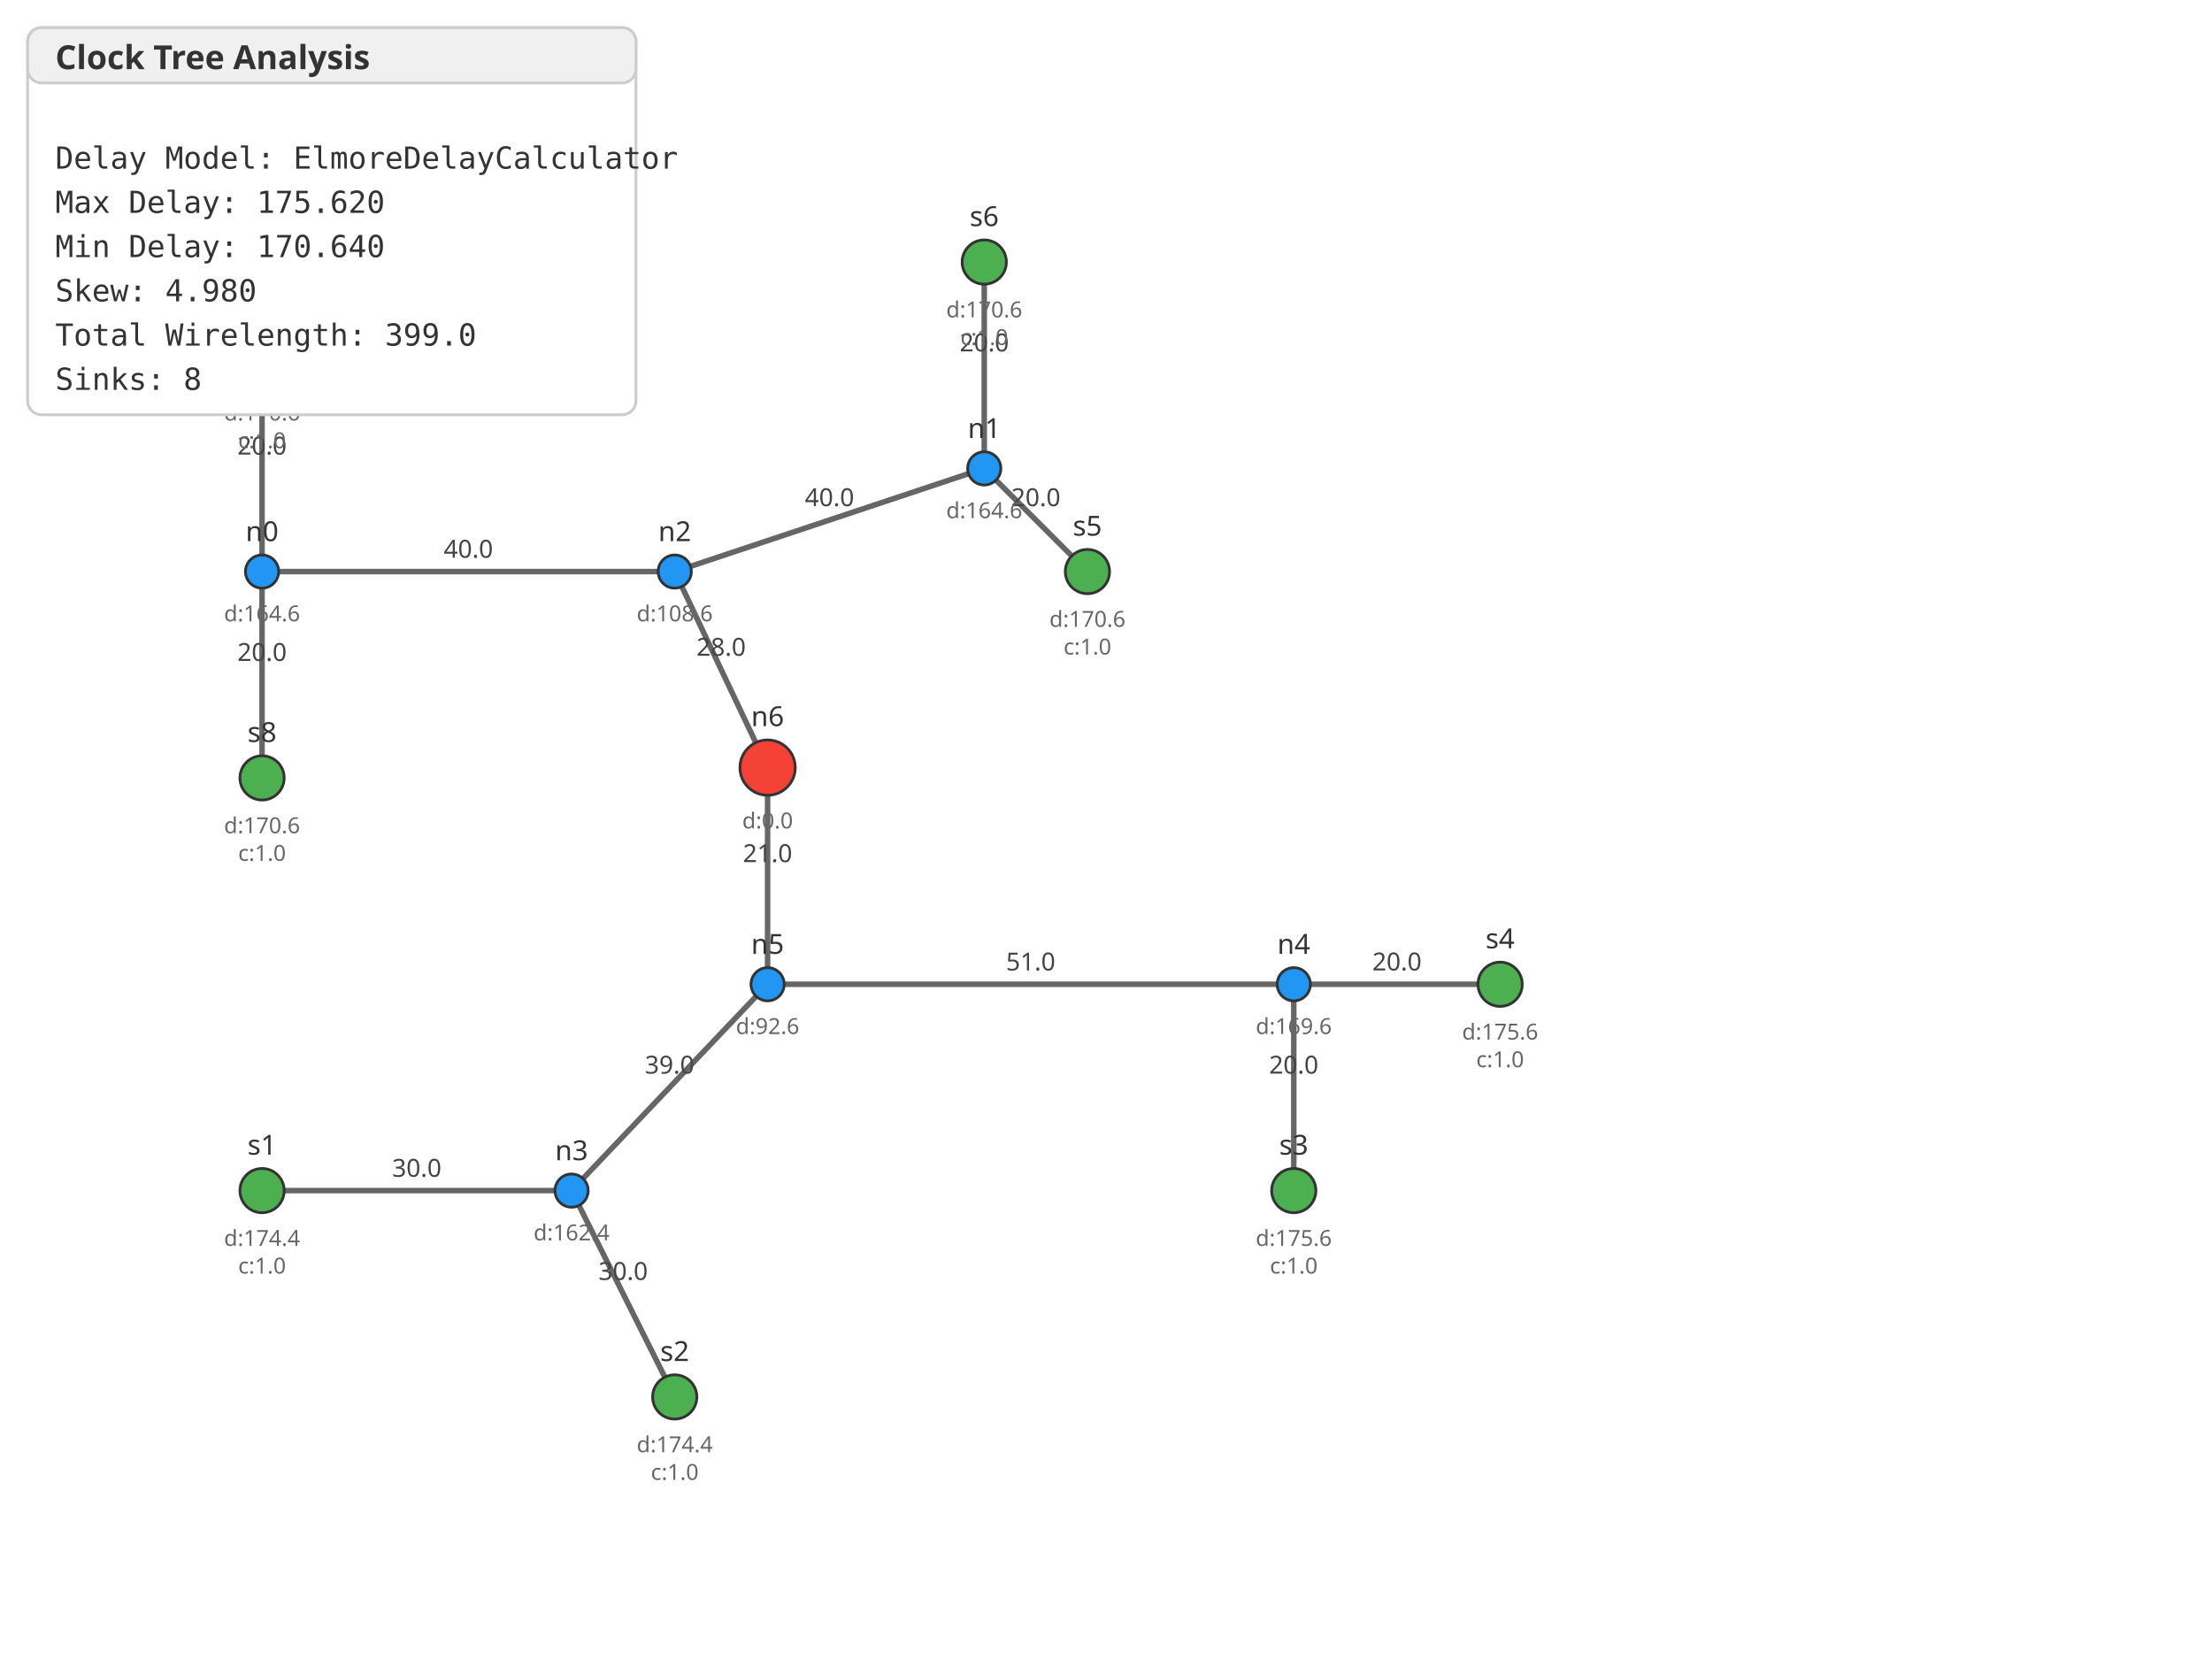
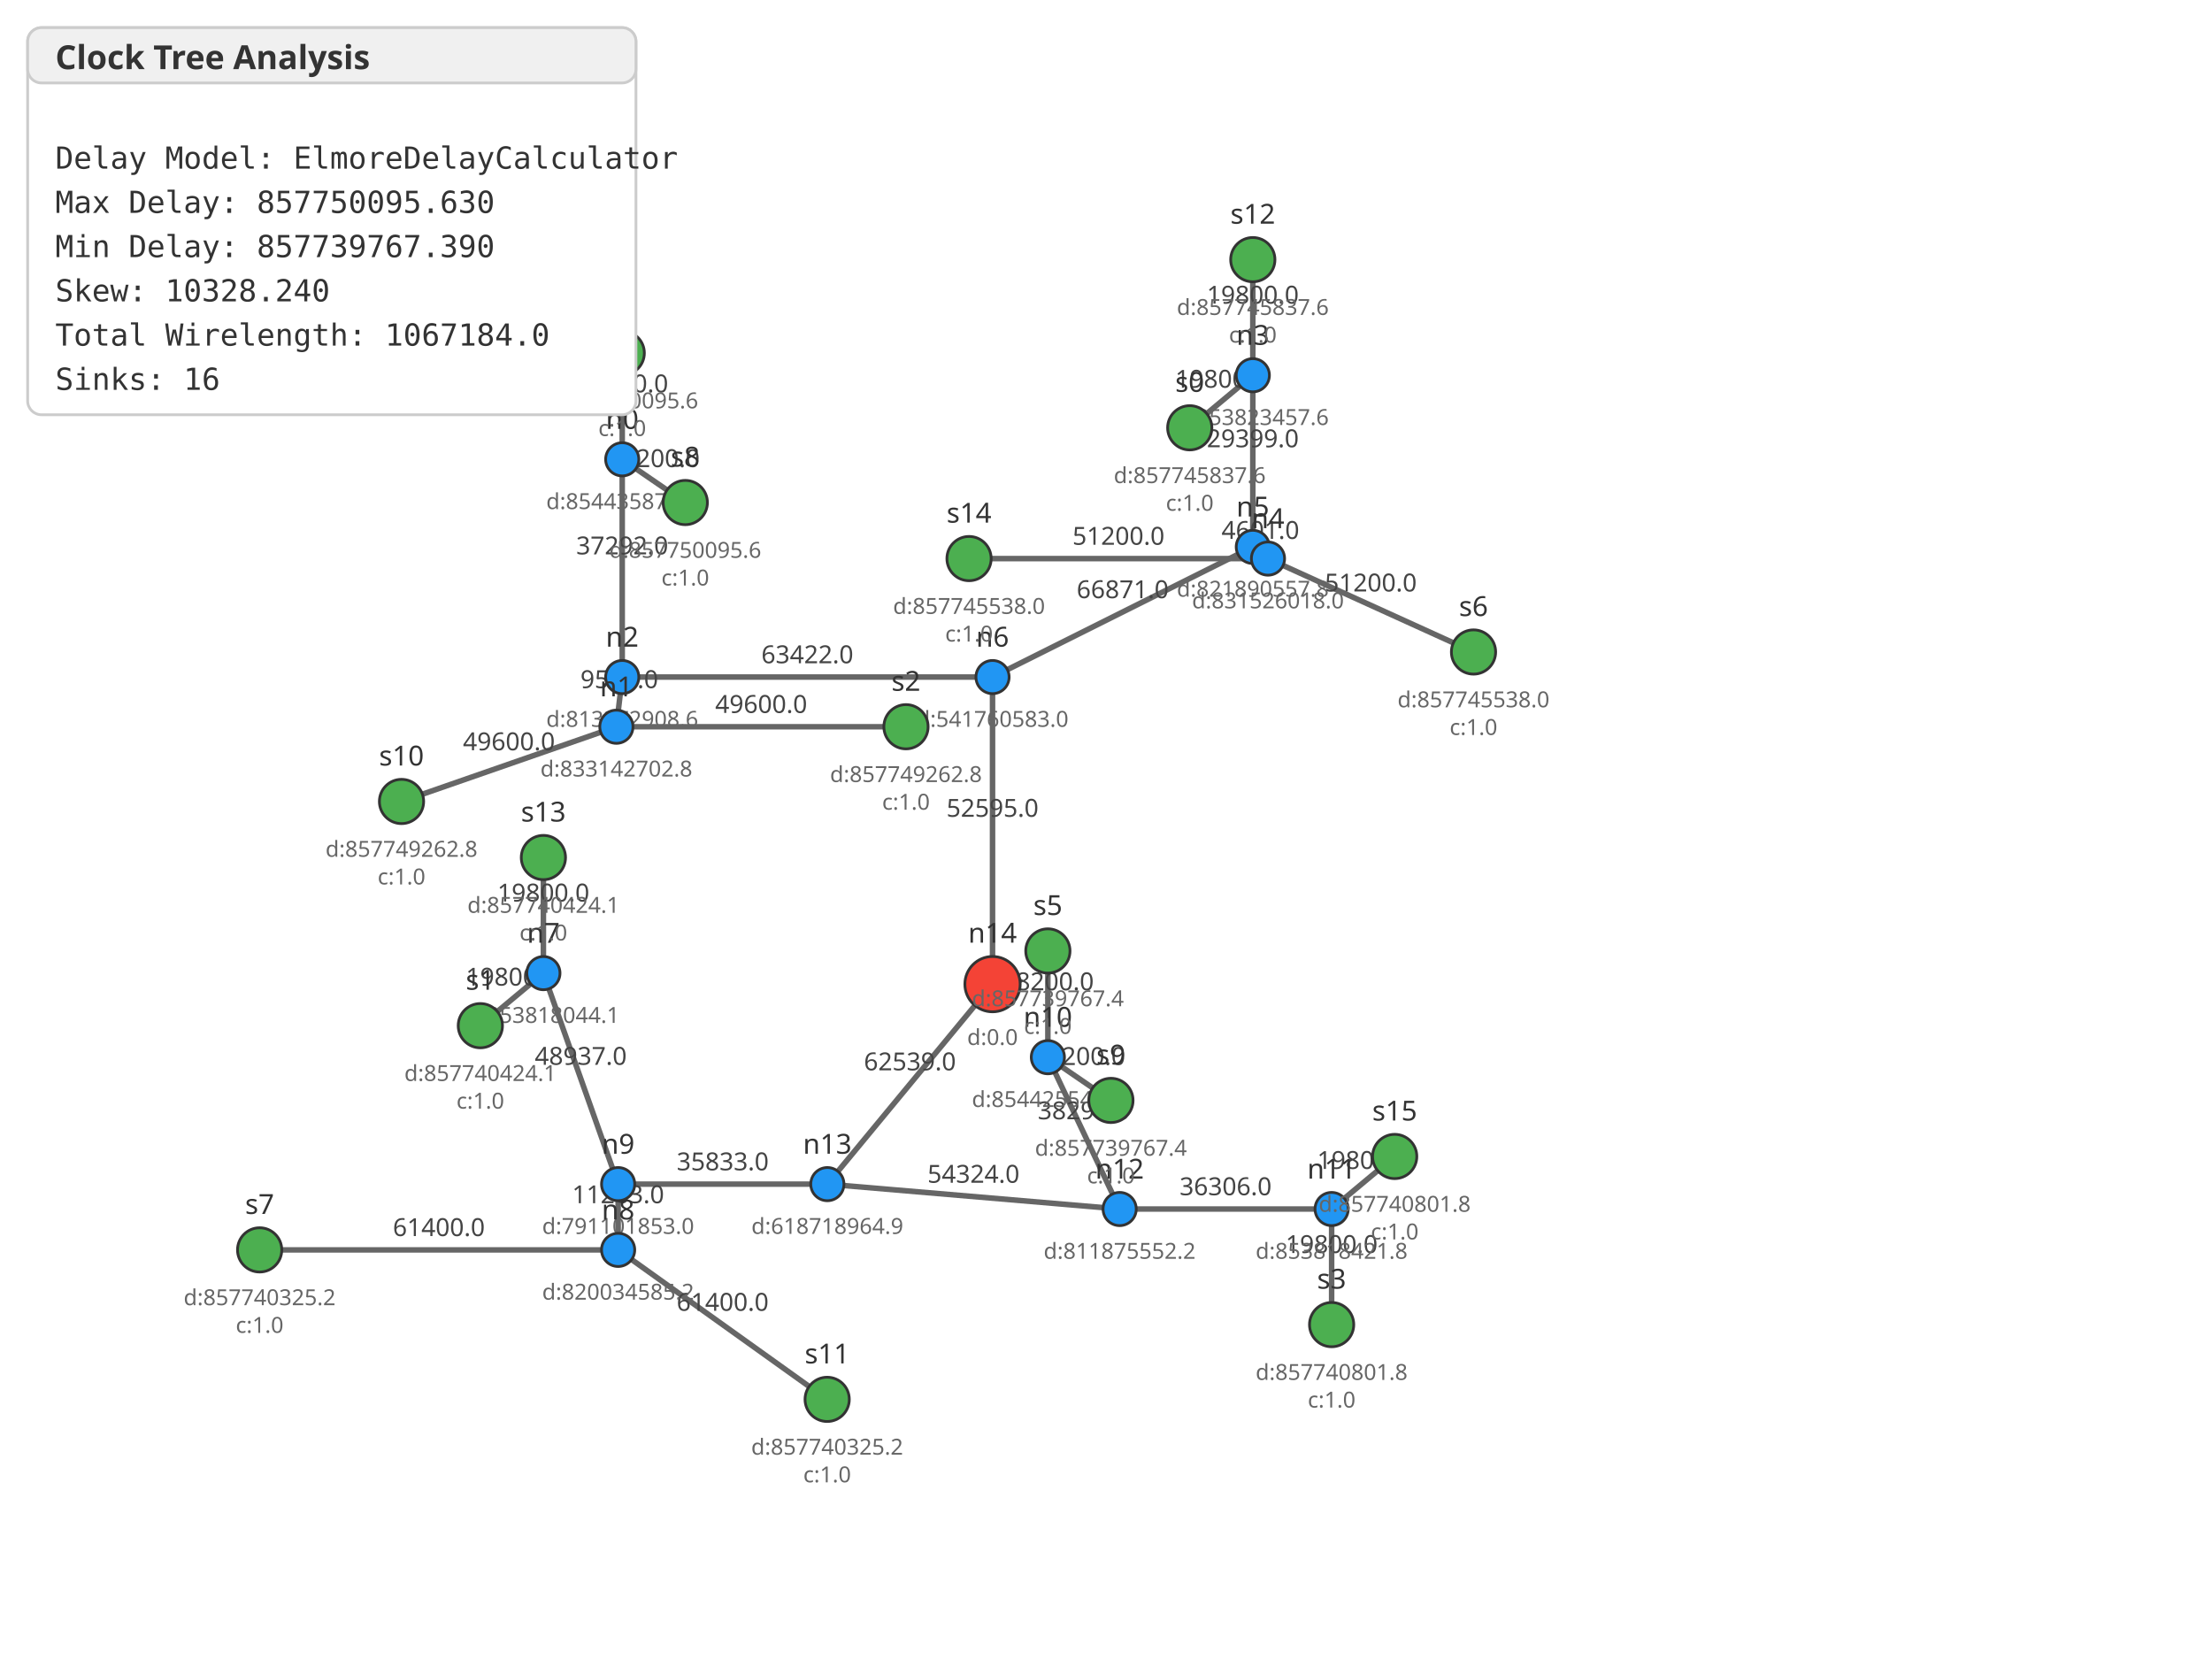
<svg xmlns="http://www.w3.org/2000/svg" width="800" height="600">
  <style>
  .node-label { font: 10px sans-serif; fill: #333; }
  .delay-label { font: 8px sans-serif; fill: #666; }
  .wire-label { font: 9px sans-serif; fill: #444; }
  .analysis-label { font: 12px sans-serif; fill: #333; }
</style>
  <rect width="100%" height="100%" fill="white" />
  <g class="clock-tree">
-     <line x1="277.612" y1="277.612" x2="244.03" y2="206.716" stroke="#666666" stroke-width="2" stroke-linecap="round" />
-     <text x="260.821" y="237.164" class="wire-label" text-anchor="middle">28.0</text>
-     <line x1="244.03" y1="206.716" x2="94.776" y2="206.716" stroke="#666666" stroke-width="2" stroke-linecap="round" />
-     <text x="169.403" y="201.716" class="wire-label" text-anchor="middle">40.0</text>
-     <line x1="94.776" y1="206.716" x2="94.776" y2="132.09" stroke="#666666" stroke-width="2" stroke-linecap="round" />
-     <text x="94.776" y="164.403" class="wire-label" text-anchor="middle">20.0</text>
-     <line x1="94.776" y1="206.716" x2="94.776" y2="281.343" stroke="#666666" stroke-width="2" stroke-linecap="round" />
-     <text x="94.776" y="239.03" class="wire-label" text-anchor="middle">20.0</text>
-     <line x1="244.03" y1="206.716" x2="355.97" y2="169.403" stroke="#666666" stroke-width="2" stroke-linecap="round" />
-     <text x="300.0" y="183.06" class="wire-label" text-anchor="middle">40.0</text>
-     <line x1="355.97" y1="169.403" x2="355.97" y2="94.776" stroke="#666666" stroke-width="2" stroke-linecap="round" />
-     <text x="355.97" y="127.09" class="wire-label" text-anchor="middle">20.0</text>
-     <line x1="355.97" y1="169.403" x2="393.284" y2="206.716" stroke="#666666" stroke-width="2" stroke-linecap="round" />
-     <text x="374.627" y="183.06" class="wire-label" text-anchor="middle">20.0</text>
-     <line x1="277.612" y1="277.612" x2="277.612" y2="355.97" stroke="#666666" stroke-width="2" stroke-linecap="round" />
-     <text x="277.612" y="311.791" class="wire-label" text-anchor="middle">21.0</text>
-     <line x1="277.612" y1="355.97" x2="206.716" y2="430.597" stroke="#666666" stroke-width="2" stroke-linecap="round" />
-     <text x="242.164" y="388.284" class="wire-label" text-anchor="middle">39.0</text>
-     <line x1="206.716" y1="430.597" x2="94.776" y2="430.597" stroke="#666666" stroke-width="2" stroke-linecap="round" />
-     <text x="150.746" y="425.597" class="wire-label" text-anchor="middle">30.0</text>
-     <line x1="206.716" y1="430.597" x2="244.03" y2="505.224" stroke="#666666" stroke-width="2" stroke-linecap="round" />
-     <text x="225.373" y="462.91" class="wire-label" text-anchor="middle">30.0</text>
-     <line x1="277.612" y1="355.97" x2="467.91" y2="355.97" stroke="#666666" stroke-width="2" stroke-linecap="round" />
-     <text x="372.761" y="350.97" class="wire-label" text-anchor="middle">51.0</text>
-     <line x1="467.91" y1="355.97" x2="542.537" y2="355.97" stroke="#666666" stroke-width="2" stroke-linecap="round" />
-     <text x="505.224" y="350.97" class="wire-label" text-anchor="middle">20.0</text>
-     <line x1="467.91" y1="355.97" x2="467.91" y2="430.597" stroke="#666666" stroke-width="2" stroke-linecap="round" />
-     <text x="467.91" y="388.284" class="wire-label" text-anchor="middle">20.0</text>
-     <circle cx="277.612" cy="277.612" r="10" fill="#F44336" stroke="#333" stroke-width="1" />
-     <text x="277.612" y="262.612" class="node-label" text-anchor="middle">n6</text>
-     <text x="277.612" y="299.612" class="delay-label" text-anchor="middle">d:0.0</text>
-     <circle cx="244.03" cy="206.716" r="6" fill="#2196F3" stroke="#333" stroke-width="1" />
-     <text x="244.03" y="195.716" class="node-label" text-anchor="middle">n2</text>
-     <text x="244.03" y="224.716" class="delay-label" text-anchor="middle">d:108.6</text>
-     <circle cx="94.776" cy="206.716" r="6" fill="#2196F3" stroke="#333" stroke-width="1" />
-     <text x="94.776" y="195.716" class="node-label" text-anchor="middle">n0</text>
-     <text x="94.776" y="224.716" class="delay-label" text-anchor="middle">d:164.6</text>
-     <circle cx="94.776" cy="132.09" r="8" fill="#4CAF50" stroke="#333" stroke-width="1" />
-     <text x="94.776" y="119.09" class="node-label" text-anchor="middle">s7</text>
-     <text x="94.776" y="152.09" class="delay-label" text-anchor="middle">d:170.6</text>
-     <text x="94.776" y="162.09" class="delay-label" text-anchor="middle">c:1.0</text>
-     <circle cx="94.776" cy="281.343" r="8" fill="#4CAF50" stroke="#333" stroke-width="1" />
-     <text x="94.776" y="268.343" class="node-label" text-anchor="middle">s8</text>
-     <text x="94.776" y="301.343" class="delay-label" text-anchor="middle">d:170.6</text>
-     <text x="94.776" y="311.343" class="delay-label" text-anchor="middle">c:1.0</text>
-     <circle cx="355.97" cy="169.403" r="6" fill="#2196F3" stroke="#333" stroke-width="1" />
-     <text x="355.97" y="158.403" class="node-label" text-anchor="middle">n1</text>
-     <text x="355.97" y="187.403" class="delay-label" text-anchor="middle">d:164.6</text>
-     <circle cx="355.97" cy="94.776" r="8" fill="#4CAF50" stroke="#333" stroke-width="1" />
-     <text x="355.97" y="81.776" class="node-label" text-anchor="middle">s6</text>
-     <text x="355.97" y="114.776" class="delay-label" text-anchor="middle">d:170.6</text>
-     <text x="355.97" y="124.776" class="delay-label" text-anchor="middle">c:1.0</text>
-     <circle cx="393.284" cy="206.716" r="8" fill="#4CAF50" stroke="#333" stroke-width="1" />
-     <text x="393.284" y="193.716" class="node-label" text-anchor="middle">s5</text>
-     <text x="393.284" y="226.716" class="delay-label" text-anchor="middle">d:170.6</text>
-     <text x="393.284" y="236.716" class="delay-label" text-anchor="middle">c:1.0</text>
-     <circle cx="277.612" cy="355.97" r="6" fill="#2196F3" stroke="#333" stroke-width="1" />
-     <text x="277.612" y="344.97" class="node-label" text-anchor="middle">n5</text>
-     <text x="277.612" y="373.97" class="delay-label" text-anchor="middle">d:92.6</text>
-     <circle cx="206.716" cy="430.597" r="6" fill="#2196F3" stroke="#333" stroke-width="1" />
-     <text x="206.716" y="419.597" class="node-label" text-anchor="middle">n3</text>
-     <text x="206.716" y="448.597" class="delay-label" text-anchor="middle">d:162.4</text>
-     <circle cx="94.776" cy="430.597" r="8" fill="#4CAF50" stroke="#333" stroke-width="1" />
-     <text x="94.776" y="417.597" class="node-label" text-anchor="middle">s1</text>
-     <text x="94.776" y="450.597" class="delay-label" text-anchor="middle">d:174.4</text>
-     <text x="94.776" y="460.597" class="delay-label" text-anchor="middle">c:1.0</text>
-     <circle cx="244.03" cy="505.224" r="8" fill="#4CAF50" stroke="#333" stroke-width="1" />
-     <text x="244.03" y="492.224" class="node-label" text-anchor="middle">s2</text>
-     <text x="244.03" y="525.224" class="delay-label" text-anchor="middle">d:174.4</text>
-     <text x="244.03" y="535.224" class="delay-label" text-anchor="middle">c:1.0</text>
-     <circle cx="467.91" cy="355.97" r="6" fill="#2196F3" stroke="#333" stroke-width="1" />
-     <text x="467.91" y="344.97" class="node-label" text-anchor="middle">n4</text>
-     <text x="467.91" y="373.97" class="delay-label" text-anchor="middle">d:169.6</text>
-     <circle cx="542.537" cy="355.97" r="8" fill="#4CAF50" stroke="#333" stroke-width="1" />
-     <text x="542.537" y="342.97" class="node-label" text-anchor="middle">s4</text>
-     <text x="542.537" y="375.97" class="delay-label" text-anchor="middle">d:175.6</text>
-     <text x="542.537" y="385.97" class="delay-label" text-anchor="middle">c:1.0</text>
-     <circle cx="467.91" cy="430.597" r="8" fill="#4CAF50" stroke="#333" stroke-width="1" />
-     <text x="467.91" y="417.597" class="node-label" text-anchor="middle">s3</text>
-     <text x="467.91" y="450.597" class="delay-label" text-anchor="middle">d:175.6</text>
-     <text x="467.91" y="460.597" class="delay-label" text-anchor="middle">c:1.0</text>
+     <line x1="358.962" y1="355.932" x2="358.962" y2="244.869" stroke="#666666" stroke-width="2" stroke-linecap="round" />
+     <text x="358.962" y="295.4" class="wire-label" text-anchor="middle">52595.0</text>
+     <line x1="358.962" y1="244.869" x2="225.036" y2="244.869" stroke="#666666" stroke-width="2" stroke-linecap="round" />
+     <text x="291.999" y="239.869" class="wire-label" text-anchor="middle">63422.0</text>
+     <line x1="225.036" y1="244.869" x2="225.036" y2="166.12" stroke="#666666" stroke-width="2" stroke-linecap="round" />
+     <text x="225.036" y="200.495" class="wire-label" text-anchor="middle">37292.0</text>
+     <line x1="225.036" y1="166.12" x2="225.036" y2="127.688" stroke="#666666" stroke-width="2" stroke-linecap="round" />
+     <text x="225.036" y="141.904" class="wire-label" text-anchor="middle">18200.0</text>
+     <line x1="225.036" y1="166.12" x2="247.842" y2="181.747" stroke="#666666" stroke-width="2" stroke-linecap="round" />
+     <text x="236.439" y="168.934" class="wire-label" text-anchor="middle">18200.0</text>
+     <line x1="225.036" y1="244.869" x2="222.924" y2="262.835" stroke="#666666" stroke-width="2" stroke-linecap="round" />
+     <text x="223.98" y="248.852" class="wire-label" text-anchor="middle">9508.0</text>
+     <line x1="222.924" y1="262.835" x2="145.215" y2="289.864" stroke="#666666" stroke-width="2" stroke-linecap="round" />
+     <text x="184.07" y="271.349" class="wire-label" text-anchor="middle">49600.0</text>
+     <line x1="222.924" y1="262.835" x2="327.663" y2="262.835" stroke="#666666" stroke-width="2" stroke-linecap="round" />
+     <text x="275.294" y="257.835" class="wire-label" text-anchor="middle">49600.0</text>
+     <line x1="358.962" y1="244.869" x2="453.096" y2="197.793" stroke="#666666" stroke-width="2" stroke-linecap="round" />
+     <text x="406.029" y="216.331" class="wire-label" text-anchor="middle">66871.0</text>
+     <line x1="453.096" y1="197.793" x2="453.096" y2="135.712" stroke="#666666" stroke-width="2" stroke-linecap="round" />
+     <text x="453.096" y="161.753" class="wire-label" text-anchor="middle">29399.0</text>
+     <line x1="453.096" y1="135.712" x2="430.29" y2="154.717" stroke="#666666" stroke-width="2" stroke-linecap="round" />
+     <text x="441.693" y="140.215" class="wire-label" text-anchor="middle">19800.0</text>
+     <line x1="453.096" y1="135.712" x2="453.096" y2="93.902" stroke="#666666" stroke-width="2" stroke-linecap="round" />
+     <text x="453.096" y="109.807" class="wire-label" text-anchor="middle">19800.0</text>
+     <line x1="453.096" y1="197.793" x2="458.586" y2="202.019" stroke="#666666" stroke-width="2" stroke-linecap="round" />
+     <text x="455.841" y="194.906" class="wire-label" text-anchor="middle">4601.0</text>
+     <line x1="458.586" y1="202.019" x2="350.469" y2="202.019" stroke="#666666" stroke-width="2" stroke-linecap="round" />
+     <text x="404.527" y="197.019" class="wire-label" text-anchor="middle">51200.0</text>
+     <line x1="458.586" y1="202.019" x2="532.917" y2="235.805" stroke="#666666" stroke-width="2" stroke-linecap="round" />
+     <text x="495.751" y="213.912" class="wire-label" text-anchor="middle">51200.0</text>
+     <line x1="358.962" y1="355.932" x2="299.225" y2="428.256" stroke="#666666" stroke-width="2" stroke-linecap="round" />
+     <text x="329.093" y="387.094" class="wire-label" text-anchor="middle">62539.0</text>
+     <line x1="299.225" y1="428.256" x2="223.558" y2="428.256" stroke="#666666" stroke-width="2" stroke-linecap="round" />
+     <text x="261.391" y="423.256" class="wire-label" text-anchor="middle">35833.0</text>
+     <line x1="223.558" y1="428.256" x2="196.528" y2="351.947" stroke="#666666" stroke-width="2" stroke-linecap="round" />
+     <text x="210.043" y="385.102" class="wire-label" text-anchor="middle">48937.0</text>
+     <line x1="196.528" y1="351.947" x2="173.722" y2="370.952" stroke="#666666" stroke-width="2" stroke-linecap="round" />
+     <text x="185.125" y="356.449" class="wire-label" text-anchor="middle">19800.0</text>
+     <line x1="196.528" y1="351.947" x2="196.528" y2="310.136" stroke="#666666" stroke-width="2" stroke-linecap="round" />
+     <text x="196.528" y="326.041" class="wire-label" text-anchor="middle">19800.0</text>
+     <line x1="223.558" y1="428.256" x2="223.558" y2="452.04" stroke="#666666" stroke-width="2" stroke-linecap="round" />
+     <text x="223.558" y="435.148" class="wire-label" text-anchor="middle">11263.0</text>
+     <line x1="223.558" y1="452.04" x2="93.902" y2="452.04" stroke="#666666" stroke-width="2" stroke-linecap="round" />
+     <text x="158.73" y="447.04" class="wire-label" text-anchor="middle">61400.0</text>
+     <line x1="223.558" y1="452.04" x2="299.155" y2="506.098" stroke="#666666" stroke-width="2" stroke-linecap="round" />
+     <text x="261.357" y="474.069" class="wire-label" text-anchor="middle">61400.0</text>
+     <line x1="299.225" y1="428.256" x2="404.937" y2="437.258" stroke="#666666" stroke-width="2" stroke-linecap="round" />
+     <text x="352.081" y="427.757" class="wire-label" text-anchor="middle">54324.0</text>
+     <line x1="404.937" y1="437.258" x2="378.976" y2="382.355" stroke="#666666" stroke-width="2" stroke-linecap="round" />
+     <text x="391.957" y="404.807" class="wire-label" text-anchor="middle">38294.0</text>
+     <line x1="378.976" y1="382.355" x2="378.976" y2="343.923" stroke="#666666" stroke-width="2" stroke-linecap="round" />
+     <text x="378.976" y="358.139" class="wire-label" text-anchor="middle">18200.0</text>
+     <line x1="378.976" y1="382.355" x2="401.782" y2="397.981" stroke="#666666" stroke-width="2" stroke-linecap="round" />
+     <text x="390.379" y="385.168" class="wire-label" text-anchor="middle">18200.0</text>
+     <line x1="404.937" y1="437.258" x2="481.603" y2="437.258" stroke="#666666" stroke-width="2" stroke-linecap="round" />
+     <text x="443.27" y="432.258" class="wire-label" text-anchor="middle">36306.0</text>
+     <line x1="481.603" y1="437.258" x2="481.603" y2="479.069" stroke="#666666" stroke-width="2" stroke-linecap="round" />
+     <text x="481.603" y="453.164" class="wire-label" text-anchor="middle">19800.0</text>
+     <line x1="481.603" y1="437.258" x2="504.409" y2="418.253" stroke="#666666" stroke-width="2" stroke-linecap="round" />
+     <text x="493.006" y="422.756" class="wire-label" text-anchor="middle">19800.0</text>
+     <circle cx="358.962" cy="355.932" r="10" fill="#F44336" stroke="#333" stroke-width="1" />
+     <text x="358.962" y="340.932" class="node-label" text-anchor="middle">n14</text>
+     <text x="358.962" y="377.932" class="delay-label" text-anchor="middle">d:0.0</text>
+     <circle cx="358.962" cy="244.869" r="6" fill="#2196F3" stroke="#333" stroke-width="1" />
+     <text x="358.962" y="233.869" class="node-label" text-anchor="middle">n6</text>
+     <text x="358.962" y="262.869" class="delay-label" text-anchor="middle">d:541760583.0</text>
+     <circle cx="225.036" cy="244.869" r="6" fill="#2196F3" stroke="#333" stroke-width="1" />
+     <text x="225.036" y="233.869" class="node-label" text-anchor="middle">n2</text>
+     <text x="225.036" y="262.869" class="delay-label" text-anchor="middle">d:813372908.6</text>
+     <circle cx="225.036" cy="166.12" r="6" fill="#2196F3" stroke="#333" stroke-width="1" />
+     <text x="225.036" y="155.12" class="node-label" text-anchor="middle">n0</text>
+     <text x="225.036" y="184.12" class="delay-label" text-anchor="middle">d:854435875.6</text>
+     <circle cx="225.036" cy="127.688" r="8" fill="#4CAF50" stroke="#333" stroke-width="1" />
+     <text x="225.036" y="114.688" class="node-label" text-anchor="middle">s4</text>
+     <text x="225.036" y="147.688" class="delay-label" text-anchor="middle">d:857750095.6</text>
+     <text x="225.036" y="157.688" class="delay-label" text-anchor="middle">c:1.0</text>
+     <circle cx="247.842" cy="181.747" r="8" fill="#4CAF50" stroke="#333" stroke-width="1" />
+     <text x="247.842" y="168.747" class="node-label" text-anchor="middle">s8</text>
+     <text x="247.842" y="201.747" class="delay-label" text-anchor="middle">d:857750095.6</text>
+     <text x="247.842" y="211.747" class="delay-label" text-anchor="middle">c:1.0</text>
+     <circle cx="222.924" cy="262.835" r="6" fill="#2196F3" stroke="#333" stroke-width="1" />
+     <text x="222.924" y="251.835" class="node-label" text-anchor="middle">n1</text>
+     <text x="222.924" y="280.835" class="delay-label" text-anchor="middle">d:833142702.8</text>
+     <circle cx="145.215" cy="289.864" r="8" fill="#4CAF50" stroke="#333" stroke-width="1" />
+     <text x="145.215" y="276.864" class="node-label" text-anchor="middle">s10</text>
+     <text x="145.215" y="309.864" class="delay-label" text-anchor="middle">d:857749262.8</text>
+     <text x="145.215" y="319.864" class="delay-label" text-anchor="middle">c:1.0</text>
+     <circle cx="327.663" cy="262.835" r="8" fill="#4CAF50" stroke="#333" stroke-width="1" />
+     <text x="327.663" y="249.835" class="node-label" text-anchor="middle">s2</text>
+     <text x="327.663" y="282.835" class="delay-label" text-anchor="middle">d:857749262.8</text>
+     <text x="327.663" y="292.835" class="delay-label" text-anchor="middle">c:1.0</text>
+     <circle cx="453.096" cy="197.793" r="6" fill="#2196F3" stroke="#333" stroke-width="1" />
+     <text x="453.096" y="186.793" class="node-label" text-anchor="middle">n5</text>
+     <text x="453.096" y="215.793" class="delay-label" text-anchor="middle">d:821890557.8</text>
+     <circle cx="453.096" cy="135.712" r="6" fill="#2196F3" stroke="#333" stroke-width="1" />
+     <text x="453.096" y="124.712" class="node-label" text-anchor="middle">n3</text>
+     <text x="453.096" y="153.712" class="delay-label" text-anchor="middle">d:853823457.6</text>
+     <circle cx="430.29" cy="154.717" r="8" fill="#4CAF50" stroke="#333" stroke-width="1" />
+     <text x="430.29" y="141.717" class="node-label" text-anchor="middle">s0</text>
+     <text x="430.29" y="174.717" class="delay-label" text-anchor="middle">d:857745837.6</text>
+     <text x="430.29" y="184.717" class="delay-label" text-anchor="middle">c:1.0</text>
+     <circle cx="453.096" cy="93.902" r="8" fill="#4CAF50" stroke="#333" stroke-width="1" />
+     <text x="453.096" y="80.902" class="node-label" text-anchor="middle">s12</text>
+     <text x="453.096" y="113.902" class="delay-label" text-anchor="middle">d:857745837.6</text>
+     <text x="453.096" y="123.902" class="delay-label" text-anchor="middle">c:1.0</text>
+     <circle cx="458.586" cy="202.019" r="6" fill="#2196F3" stroke="#333" stroke-width="1" />
+     <text x="458.586" y="191.019" class="node-label" text-anchor="middle">n4</text>
+     <text x="458.586" y="220.019" class="delay-label" text-anchor="middle">d:831526018.0</text>
+     <circle cx="350.469" cy="202.019" r="8" fill="#4CAF50" stroke="#333" stroke-width="1" />
+     <text x="350.469" y="189.019" class="node-label" text-anchor="middle">s14</text>
+     <text x="350.469" y="222.019" class="delay-label" text-anchor="middle">d:857745538.0</text>
+     <text x="350.469" y="232.019" class="delay-label" text-anchor="middle">c:1.0</text>
+     <circle cx="532.917" cy="235.805" r="8" fill="#4CAF50" stroke="#333" stroke-width="1" />
+     <text x="532.917" y="222.805" class="node-label" text-anchor="middle">s6</text>
+     <text x="532.917" y="255.805" class="delay-label" text-anchor="middle">d:857745538.0</text>
+     <text x="532.917" y="265.805" class="delay-label" text-anchor="middle">c:1.0</text>
+     <circle cx="299.225" cy="428.256" r="6" fill="#2196F3" stroke="#333" stroke-width="1" />
+     <text x="299.225" y="417.256" class="node-label" text-anchor="middle">n13</text>
+     <text x="299.225" y="446.256" class="delay-label" text-anchor="middle">d:618718964.9</text>
+     <circle cx="223.558" cy="428.256" r="6" fill="#2196F3" stroke="#333" stroke-width="1" />
+     <text x="223.558" y="417.256" class="node-label" text-anchor="middle">n9</text>
+     <text x="223.558" y="446.256" class="delay-label" text-anchor="middle">d:791101853.0</text>
+     <circle cx="196.528" cy="351.947" r="6" fill="#2196F3" stroke="#333" stroke-width="1" />
+     <text x="196.528" y="340.947" class="node-label" text-anchor="middle">n7</text>
+     <text x="196.528" y="369.947" class="delay-label" text-anchor="middle">d:853818044.1</text>
+     <circle cx="173.722" cy="370.952" r="8" fill="#4CAF50" stroke="#333" stroke-width="1" />
+     <text x="173.722" y="357.952" class="node-label" text-anchor="middle">s1</text>
+     <text x="173.722" y="390.952" class="delay-label" text-anchor="middle">d:857740424.1</text>
+     <text x="173.722" y="400.952" class="delay-label" text-anchor="middle">c:1.0</text>
+     <circle cx="196.528" cy="310.136" r="8" fill="#4CAF50" stroke="#333" stroke-width="1" />
+     <text x="196.528" y="297.136" class="node-label" text-anchor="middle">s13</text>
+     <text x="196.528" y="330.136" class="delay-label" text-anchor="middle">d:857740424.1</text>
+     <text x="196.528" y="340.136" class="delay-label" text-anchor="middle">c:1.0</text>
+     <circle cx="223.558" cy="452.04" r="6" fill="#2196F3" stroke="#333" stroke-width="1" />
+     <text x="223.558" y="441.04" class="node-label" text-anchor="middle">n8</text>
+     <text x="223.558" y="470.04" class="delay-label" text-anchor="middle">d:820034585.2</text>
+     <circle cx="93.902" cy="452.04" r="8" fill="#4CAF50" stroke="#333" stroke-width="1" />
+     <text x="93.902" y="439.04" class="node-label" text-anchor="middle">s7</text>
+     <text x="93.902" y="472.04" class="delay-label" text-anchor="middle">d:857740325.2</text>
+     <text x="93.902" y="482.04" class="delay-label" text-anchor="middle">c:1.0</text>
+     <circle cx="299.155" cy="506.098" r="8" fill="#4CAF50" stroke="#333" stroke-width="1" />
+     <text x="299.155" y="493.098" class="node-label" text-anchor="middle">s11</text>
+     <text x="299.155" y="526.098" class="delay-label" text-anchor="middle">d:857740325.2</text>
+     <text x="299.155" y="536.098" class="delay-label" text-anchor="middle">c:1.0</text>
+     <circle cx="404.937" cy="437.258" r="6" fill="#2196F3" stroke="#333" stroke-width="1" />
+     <text x="404.937" y="426.258" class="node-label" text-anchor="middle">n12</text>
+     <text x="404.937" y="455.258" class="delay-label" text-anchor="middle">d:811875552.2</text>
+     <circle cx="378.976" cy="382.355" r="6" fill="#2196F3" stroke="#333" stroke-width="1" />
+     <text x="378.976" y="371.355" class="node-label" text-anchor="middle">n10</text>
+     <text x="378.976" y="400.355" class="delay-label" text-anchor="middle">d:854425547.4</text>
+     <circle cx="378.976" cy="343.923" r="8" fill="#4CAF50" stroke="#333" stroke-width="1" />
+     <text x="378.976" y="330.923" class="node-label" text-anchor="middle">s5</text>
+     <text x="378.976" y="363.923" class="delay-label" text-anchor="middle">d:857739767.4</text>
+     <text x="378.976" y="373.923" class="delay-label" text-anchor="middle">c:1.0</text>
+     <circle cx="401.782" cy="397.981" r="8" fill="#4CAF50" stroke="#333" stroke-width="1" />
+     <text x="401.782" y="384.981" class="node-label" text-anchor="middle">s9</text>
+     <text x="401.782" y="417.981" class="delay-label" text-anchor="middle">d:857739767.4</text>
+     <text x="401.782" y="427.981" class="delay-label" text-anchor="middle">c:1.0</text>
+     <circle cx="481.603" cy="437.258" r="6" fill="#2196F3" stroke="#333" stroke-width="1" />
+     <text x="481.603" y="426.258" class="node-label" text-anchor="middle">n11</text>
+     <text x="481.603" y="455.258" class="delay-label" text-anchor="middle">d:853818421.8</text>
+     <circle cx="481.603" cy="479.069" r="8" fill="#4CAF50" stroke="#333" stroke-width="1" />
+     <text x="481.603" y="466.069" class="node-label" text-anchor="middle">s3</text>
+     <text x="481.603" y="499.069" class="delay-label" text-anchor="middle">d:857740801.8</text>
+     <text x="481.603" y="509.069" class="delay-label" text-anchor="middle">c:1.0</text>
+     <circle cx="504.409" cy="418.253" r="8" fill="#4CAF50" stroke="#333" stroke-width="1" />
+     <text x="504.409" y="405.253" class="node-label" text-anchor="middle">s15</text>
+     <text x="504.409" y="438.253" class="delay-label" text-anchor="middle">d:857740801.8</text>
+     <text x="504.409" y="448.253" class="delay-label" text-anchor="middle">c:1.0</text>
    <g class="analysis-info">
      <rect x="10" y="10" width="220" height="140" fill="white" stroke="#ccc" stroke-width="1" rx="5" />
      <rect x="10" y="10" width="220" height="20" fill="#f0f0f0" stroke="#ccc" stroke-width="1" rx="5" />
      <text x="20" y="25" font-family="sans-serif" font-size="12" font-weight="bold" fill="#333">Clock Tree Analysis</text>
      <text x="20" y="45" font-family="monospace" font-size="11" fill="#333">
        <tspan x="20" y="61">Delay Model: ElmoreDelayCalculator</tspan>
-         <tspan x="20" y="77">Max Delay: 175.620</tspan>
-         <tspan x="20" y="93">Min Delay: 170.640</tspan>
-         <tspan x="20" y="109">Skew: 4.980</tspan>
-         <tspan x="20" y="125">Total Wirelength: 399.0</tspan>
-         <tspan x="20" y="141">Sinks: 8</tspan>
+         <tspan x="20" y="77">Max Delay: 857750095.630</tspan>
+         <tspan x="20" y="93">Min Delay: 857739767.390</tspan>
+         <tspan x="20" y="109">Skew: 10328.240</tspan>
+         <tspan x="20" y="125">Total Wirelength: 1067184.0</tspan>
+         <tspan x="20" y="141">Sinks: 16</tspan>
      </text>
    </g>
  </g>
</svg>
